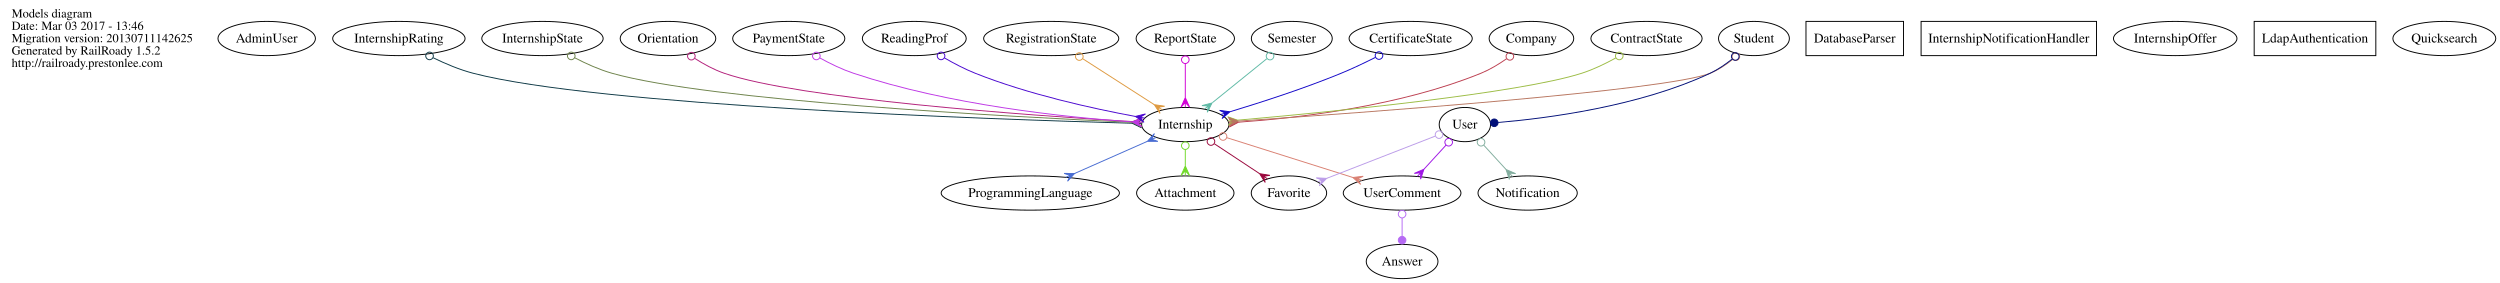
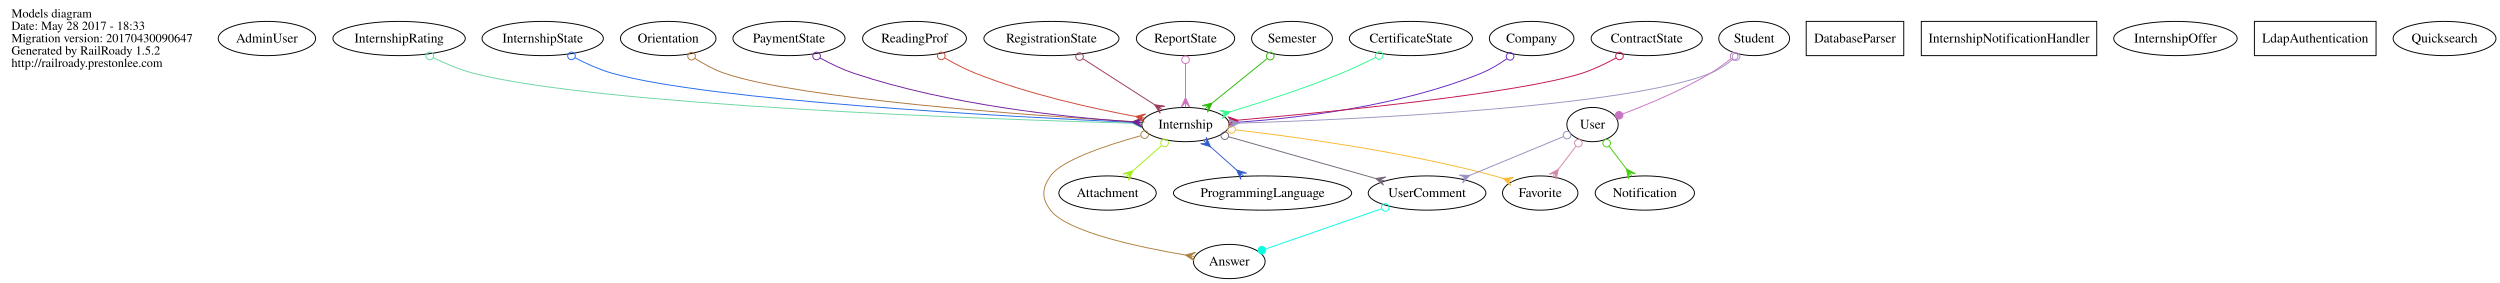
- <svg xmlns="http://www.w3.org/2000/svg" width="2629pt" height="297pt" viewBox="0.00 0.00 2628.51 297.00">
+ <svg xmlns="http://www.w3.org/2000/svg" width="2629pt" height="297pt" viewBox="0.00 0.00 2628.99 297.00">
  <g id="graph0" class="graph" transform="scale(1 1) rotate(0) translate(4 293)">
-     <polygon fill="transparent" stroke="transparent" points="-4,4 -4,-293 2624.514,-293 2624.514,4 -4,4" />
+     <polygon fill="transparent" stroke="transparent" points="-4,4 -4,-293 2624.99,-293 2624.99,4 -4,4" />
    <g id="node1" class="node">
      <text text-anchor="start" x="8" y="-274.6" font-family="Times,serif" font-size="13.00" fill="#000000">Models diagram</text>
-       <text text-anchor="start" x="8" y="-261.6" font-family="Times,serif" font-size="13.00" fill="#000000">Date: Mar 03 2017 - 13:46</text>
-       <text text-anchor="start" x="8" y="-248.6" font-family="Times,serif" font-size="13.00" fill="#000000">Migration version: 20130711142625</text>
+       <text text-anchor="start" x="8" y="-261.6" font-family="Times,serif" font-size="13.00" fill="#000000">Date: May 28 2017 - 18:33</text>
+       <text text-anchor="start" x="8" y="-248.6" font-family="Times,serif" font-size="13.00" fill="#000000">Migration version: 20170430090647</text>
      <text text-anchor="start" x="8" y="-235.6" font-family="Times,serif" font-size="13.00" fill="#000000">Generated by RailRoady 1.5.2</text>
      <text text-anchor="start" x="8" y="-222.6" font-family="Times,serif" font-size="13.00" fill="#000000">http://railroady.prestonlee.com</text>
    </g>
    <g id="node2" class="node">
-       <ellipse fill="none" stroke="#000000" cx="276.212" cy="-252.5" rx="51.242" ry="18" />
-       <text text-anchor="middle" x="276.212" y="-248.3" font-family="Times,serif" font-size="14.00" fill="#000000">AdminUser</text>
+       <ellipse fill="none" stroke="#000000" cx="276.688" cy="-252.5" rx="51.242" ry="18" />
+       <text text-anchor="middle" x="276.688" y="-248.3" font-family="Times,serif" font-size="14.00" fill="#000000">AdminUser</text>
    </g>
    <g id="node3" class="node">
-       <ellipse fill="none" stroke="#000000" cx="1470.212" cy="-18" rx="37.727" ry="18" />
-       <text text-anchor="middle" x="1470.212" y="-13.8" font-family="Times,serif" font-size="14.00" fill="#000000">Answer</text>
+       <ellipse fill="none" stroke="#000000" cx="1288.688" cy="-18" rx="37.727" ry="18" />
+       <text text-anchor="middle" x="1288.688" y="-13.8" font-family="Times,serif" font-size="14.00" fill="#000000">Answer</text>
    </g>
    <g id="node4" class="node">
-       <ellipse fill="none" stroke="#000000" cx="1242.212" cy="-90" rx="51.224" ry="18" />
-       <text text-anchor="middle" x="1242.212" y="-85.8" font-family="Times,serif" font-size="14.00" fill="#000000">Attachment</text>
+       <ellipse fill="none" stroke="#000000" cx="1160.688" cy="-90" rx="51.224" ry="18" />
+       <text text-anchor="middle" x="1160.688" y="-85.8" font-family="Times,serif" font-size="14.00" fill="#000000">Attachment</text>
    </g>
    <g id="node5" class="node">
-       <ellipse fill="none" stroke="#000000" cx="1479.212" cy="-252.5" rx="64.746" ry="18" />
-       <text text-anchor="middle" x="1479.212" y="-248.3" font-family="Times,serif" font-size="14.00" fill="#000000">CertificateState</text>
+       <ellipse fill="none" stroke="#000000" cx="1479.688" cy="-252.5" rx="64.746" ry="18" />
+       <text text-anchor="middle" x="1479.688" y="-248.3" font-family="Times,serif" font-size="14.00" fill="#000000">CertificateState</text>
    </g>
    <g id="node10" class="node">
-       <ellipse fill="none" stroke="#000000" cx="1242.212" cy="-162" rx="45.929" ry="18" />
-       <text text-anchor="middle" x="1242.212" y="-157.8" font-family="Times,serif" font-size="14.00" fill="#000000">Internship</text>
+       <ellipse fill="none" stroke="#000000" cx="1242.688" cy="-162" rx="45.929" ry="18" />
+       <text text-anchor="middle" x="1242.688" y="-157.8" font-family="Times,serif" font-size="14.00" fill="#000000">Internship</text>
    </g>
    <g id="edge1" class="edge">
-       <path fill="none" stroke="#1307c8" d="M1442.205,-232.69C1430.819,-226.952 1418.141,-220.916 1406.212,-216 1367.657,-200.113 1322.578,-185.547 1289.449,-175.557" />
-       <ellipse fill="none" stroke="#1307c8" cx="1445.916" cy="-234.584" rx="4" ry="4" />
-       <polygon fill="#1307c8" stroke="#1307c8" points="1289.153,-175.469 1280.859,-168.295 1284.362,-174.038 1279.572,-172.607 1279.572,-172.607 1279.572,-172.607 1284.362,-174.038 1278.284,-176.919 1289.153,-175.469 1289.153,-175.469" />
+       <path fill="none" stroke="#33f88f" d="M1442.68,-232.69C1431.295,-226.952 1418.617,-220.916 1406.688,-216 1368.133,-200.113 1323.054,-185.547 1289.925,-175.557" />
+       <ellipse fill="none" stroke="#33f88f" cx="1446.392" cy="-234.584" rx="4" ry="4" />
+       <polygon fill="#33f88f" stroke="#33f88f" points="1289.629,-175.469 1281.335,-168.295 1284.839,-174.038 1280.048,-172.607 1280.048,-172.607 1280.048,-172.607 1284.839,-174.038 1278.76,-176.919 1289.629,-175.469 1289.629,-175.469" />
    </g>
    <g id="node6" class="node">
-       <ellipse fill="none" stroke="#000000" cx="1606.212" cy="-252.5" rx="44.492" ry="18" />
-       <text text-anchor="middle" x="1606.212" y="-248.3" font-family="Times,serif" font-size="14.00" fill="#000000">Company</text>
+       <ellipse fill="none" stroke="#000000" cx="1606.688" cy="-252.5" rx="44.492" ry="18" />
+       <text text-anchor="middle" x="1606.688" y="-248.3" font-family="Times,serif" font-size="14.00" fill="#000000">Company</text>
    </g>
    <g id="edge2" class="edge">
-       <path fill="none" stroke="#bc4051" d="M1580.171,-231.274C1571.965,-225.517 1562.586,-219.826 1553.212,-216 1468.622,-181.476 1362.308,-169.017 1298.442,-164.525" />
-       <ellipse fill="none" stroke="#bc4051" cx="1583.531" cy="-233.727" rx="4" ry="4" />
-       <polygon fill="#bc4051" stroke="#bc4051" points="1298.16,-164.507 1288.478,-159.357 1293.17,-164.177 1288.181,-163.847 1288.181,-163.847 1288.181,-163.847 1293.17,-164.177 1287.884,-168.337 1298.16,-164.507 1298.16,-164.507" />
+       <path fill="none" stroke="#6528c2" d="M1580.647,-231.274C1572.441,-225.517 1563.062,-219.826 1553.688,-216 1469.098,-181.476 1362.784,-169.017 1298.918,-164.525" />
+       <ellipse fill="none" stroke="#6528c2" cx="1584.007" cy="-233.727" rx="4" ry="4" />
+       <polygon fill="#6528c2" stroke="#6528c2" points="1298.636,-164.507 1288.954,-159.357 1293.647,-164.177 1288.658,-163.847 1288.658,-163.847 1288.658,-163.847 1293.647,-164.177 1288.361,-168.337 1298.636,-164.507 1298.636,-164.507" />
    </g>
    <g id="node7" class="node">
-       <ellipse fill="none" stroke="#000000" cx="1727.212" cy="-252.5" rx="58.482" ry="18" />
-       <text text-anchor="middle" x="1727.212" y="-248.3" font-family="Times,serif" font-size="14.00" fill="#000000">ContractState</text>
+       <ellipse fill="none" stroke="#000000" cx="1727.688" cy="-252.5" rx="58.482" ry="18" />
+       <text text-anchor="middle" x="1727.688" y="-248.3" font-family="Times,serif" font-size="14.00" fill="#000000">ContractState</text>
    </g>
    <g id="edge3" class="edge">
-       <path fill="none" stroke="#9cbc45" d="M1695.071,-232.153C1684.077,-226.046 1671.456,-219.931 1659.212,-216 1593.072,-194.762 1394.807,-175.257 1297.419,-166.646" />
-       <ellipse fill="none" stroke="#9cbc45" cx="1698.569" cy="-234.155" rx="4" ry="4" />
-       <polygon fill="#9cbc45" stroke="#9cbc45" points="1297.148,-166.623 1287.58,-161.266 1292.168,-166.186 1287.187,-165.749 1287.187,-165.749 1287.187,-165.749 1292.168,-166.186 1286.793,-170.232 1297.148,-166.623 1297.148,-166.623" />
+       <path fill="none" stroke="#c2154e" d="M1695.547,-232.153C1684.553,-226.046 1671.932,-219.931 1659.688,-216 1593.548,-194.762 1395.283,-175.257 1297.895,-166.646" />
+       <ellipse fill="none" stroke="#c2154e" cx="1699.045" cy="-234.155" rx="4" ry="4" />
+       <polygon fill="#c2154e" stroke="#c2154e" points="1297.624,-166.623 1288.056,-161.266 1292.644,-166.186 1287.663,-165.749 1287.663,-165.749 1287.663,-165.749 1292.644,-166.186 1287.27,-170.232 1297.624,-166.623 1297.624,-166.623" />
    </g>
    <g id="node8" class="node">
-       <polygon fill="none" stroke="#000000" points="1997.502,-270.5 1894.921,-270.5 1894.921,-234.5 1997.502,-234.5 1997.502,-270.5" />
-       <text text-anchor="middle" x="1946.212" y="-248.3" font-family="Times,serif" font-size="14.00" fill="#000000">DatabaseParser</text>
+       <polygon fill="none" stroke="#000000" points="1997.978,-270.5 1895.397,-270.5 1895.397,-234.5 1997.978,-234.5 1997.978,-270.5" />
+       <text text-anchor="middle" x="1946.688" y="-248.3" font-family="Times,serif" font-size="14.00" fill="#000000">DatabaseParser</text>
    </g>
    <g id="node9" class="node">
-       <ellipse fill="none" stroke="#000000" cx="1351.212" cy="-90" rx="39.656" ry="18" />
-       <text text-anchor="middle" x="1351.212" y="-85.8" font-family="Times,serif" font-size="14.00" fill="#000000">Favorite</text>
+       <ellipse fill="none" stroke="#000000" cx="1615.688" cy="-90" rx="39.656" ry="18" />
+       <text text-anchor="middle" x="1615.688" y="-85.8" font-family="Times,serif" font-size="14.00" fill="#000000">Favorite</text>
+     </g>
+     <g id="edge8" class="edge">
+       <path fill="none" stroke="#ad8240" d="M1195.352,-150.203C1158.539,-139.958 1111.893,-124.25 1100.688,-108 1091.605,-94.828 1091.062,-84.78 1100.688,-72 1117.747,-49.351 1192.549,-33.273 1242.501,-24.83" />
+       <ellipse fill="none" stroke="#ad8240" cx="1199.657" cy="-151.378" rx="4" ry="4" />
+       <polygon fill="#ad8240" stroke="#ad8240" points="1242.576,-24.818 1253.174,-27.635 1247.51,-24.006 1252.444,-23.194 1252.444,-23.194 1252.444,-23.194 1247.51,-24.006 1251.713,-18.754 1242.576,-24.818 1242.576,-24.818" />
    </g>
    <g id="edge7" class="edge">
-       <path fill="none" stroke="#71d929" d="M1242.212,-135.814C1242.212,-130.278 1242.212,-124.405 1242.212,-118.778" />
-       <ellipse fill="none" stroke="#71d929" cx="1242.212" cy="-139.831" rx="4" ry="4" />
-       <polygon fill="#71d929" stroke="#71d929" points="1242.212,-118.413 1246.712,-108.413 1242.212,-113.413 1242.212,-108.413 1242.212,-108.413 1242.212,-108.413 1242.212,-113.413 1237.712,-108.413 1242.212,-118.413 1242.212,-118.413" />
+       <path fill="none" stroke="#a1ed16" d="M1217.557,-139.934C1208.085,-131.617 1197.278,-122.128 1187.646,-113.671" />
+       <ellipse fill="none" stroke="#a1ed16" cx="1220.663" cy="-142.662" rx="4" ry="4" />
+       <polygon fill="#a1ed16" stroke="#a1ed16" points="1187.402,-113.456 1182.856,-103.477 1183.644,-110.157 1179.887,-106.858 1179.887,-106.858 1179.887,-106.858 1183.644,-110.157 1176.918,-110.24 1187.402,-113.456 1187.402,-113.456" />
    </g>
    <g id="edge6" class="edge">
-       <path fill="none" stroke="#9a073c" d="M1272.695,-141.864C1287.56,-132.045 1305.405,-120.258 1320.323,-110.404" />
-       <ellipse fill="none" stroke="#9a073c" cx="1269.201" cy="-144.172" rx="4" ry="4" />
-       <polygon fill="#9a073c" stroke="#9a073c" points="1320.38,-110.366 1331.204,-108.609 1324.552,-107.61 1328.724,-104.854 1328.724,-104.854 1328.724,-104.854 1324.552,-107.61 1326.244,-101.1 1320.38,-110.366 1320.38,-110.366" />
+       <path fill="none" stroke="#fbb832" d="M1295.206,-156.455C1360.021,-148.887 1473.245,-133.297 1567.688,-108 1570.644,-107.208 1573.673,-106.304 1576.7,-105.332" />
+       <ellipse fill="none" stroke="#fbb832" cx="1291.134" cy="-156.924" rx="4" ry="4" />
+       <polygon fill="#fbb832" stroke="#fbb832" points="1576.818,-105.292 1587.737,-106.31 1581.549,-103.672 1586.279,-102.053 1586.279,-102.053 1586.279,-102.053 1581.549,-103.672 1584.821,-97.796 1576.818,-105.292 1576.818,-105.292" />
    </g>
    <g id="node19" class="node">
-       <ellipse fill="none" stroke="#000000" cx="1079.212" cy="-90" rx="93.712" ry="18" />
-       <text text-anchor="middle" x="1079.212" y="-85.8" font-family="Times,serif" font-size="14.00" fill="#000000">ProgrammingLanguage</text>
+       <ellipse fill="none" stroke="#000000" cx="1323.688" cy="-90" rx="93.712" ry="18" />
+       <text text-anchor="middle" x="1323.688" y="-85.8" font-family="Times,serif" font-size="14.00" fill="#000000">ProgrammingLanguage</text>
    </g>
    <g id="edge4" class="edge">
-       <path fill="none" stroke="#486cd2" d="M1202.304,-144.372C1179.226,-134.178 1150.068,-121.299 1125.925,-110.634" />
-       <polygon fill="#486cd2" stroke="#486cd2" points="1202.405,-144.417 1209.734,-152.574 1206.979,-146.437 1211.553,-148.457 1211.553,-148.457 1211.553,-148.457 1206.979,-146.437 1213.371,-144.341 1202.405,-144.417 1202.405,-144.417" />
-       <polygon fill="#486cd2" stroke="#486cd2" points="1125.748,-110.556 1118.419,-102.399 1121.175,-108.536 1116.601,-106.515 1116.601,-106.515 1116.601,-106.515 1121.175,-108.536 1114.783,-110.632 1125.748,-110.556 1125.748,-110.556" />
+       <path fill="none" stroke="#335dc8" d="M1269,-138.611C1277.769,-130.817 1287.553,-122.119 1296.395,-114.26" />
+       <polygon fill="#335dc8" stroke="#335dc8" points="1268.948,-138.657 1258.485,-141.937 1265.211,-141.979 1261.474,-145.301 1261.474,-145.301 1261.474,-145.301 1265.211,-141.979 1264.464,-148.664 1268.948,-138.657 1268.948,-138.657" />
+       <polygon fill="#335dc8" stroke="#335dc8" points="1296.399,-114.257 1306.863,-110.977 1300.136,-110.935 1303.873,-107.613 1303.873,-107.613 1303.873,-107.613 1300.136,-110.935 1300.883,-104.25 1296.399,-114.257 1296.399,-114.257" />
    </g>
    <g id="node27" class="node">
-       <ellipse fill="none" stroke="#000000" cx="1470.212" cy="-90" rx="61.874" ry="18" />
-       <text text-anchor="middle" x="1470.212" y="-85.8" font-family="Times,serif" font-size="14.00" fill="#000000">UserComment</text>
+       <ellipse fill="none" stroke="#000000" cx="1496.688" cy="-90" rx="61.874" ry="18" />
+       <text text-anchor="middle" x="1496.688" y="-85.8" font-family="Times,serif" font-size="14.00" fill="#000000">UserComment</text>
    </g>
    <g id="edge5" class="edge">
-       <path fill="none" stroke="#d98072" d="M1285.738,-148.255C1323.528,-136.321 1378.321,-119.018 1418.371,-106.371" />
-       <ellipse fill="none" stroke="#d98072" cx="1281.902" cy="-149.466" rx="4" ry="4" />
-       <polygon fill="#d98072" stroke="#d98072" points="1418.423,-106.354 1429.314,-107.634 1423.191,-104.849 1427.959,-103.343 1427.959,-103.343 1427.959,-103.343 1423.191,-104.849 1426.604,-99.052 1418.423,-106.354 1418.423,-106.354" />
+       <path fill="none" stroke="#76687a" d="M1287.957,-149.168C1331.193,-136.912 1396.401,-118.428 1442.408,-105.386" />
+       <ellipse fill="none" stroke="#76687a" cx="1284.015" cy="-150.285" rx="4" ry="4" />
+       <polygon fill="#76687a" stroke="#76687a" points="1442.587,-105.336 1453.436,-106.938 1447.398,-103.972 1452.208,-102.608 1452.208,-102.608 1452.208,-102.608 1447.398,-103.972 1450.981,-98.279 1442.587,-105.336 1442.587,-105.336" />
    </g>
    <g id="node11" class="node">
-       <polygon fill="none" stroke="#000000" points="2200.45,-270.5 2015.973,-270.5 2015.973,-234.5 2200.45,-234.5 2200.45,-270.5" />
-       <text text-anchor="middle" x="2108.212" y="-248.3" font-family="Times,serif" font-size="14.00" fill="#000000">InternshipNotificationHandler</text>
+       <polygon fill="none" stroke="#000000" points="2200.926,-270.5 2016.449,-270.5 2016.449,-234.5 2200.926,-234.5 2200.926,-270.5" />
+       <text text-anchor="middle" x="2108.688" y="-248.3" font-family="Times,serif" font-size="14.00" fill="#000000">InternshipNotificationHandler</text>
    </g>
    <g id="node12" class="node">
-       <ellipse fill="none" stroke="#000000" cx="2283.212" cy="-252.5" rx="64.911" ry="18" />
-       <text text-anchor="middle" x="2283.212" y="-248.3" font-family="Times,serif" font-size="14.00" fill="#000000">InternshipOffer</text>
+       <ellipse fill="none" stroke="#000000" cx="2283.688" cy="-252.5" rx="64.911" ry="18" />
+       <text text-anchor="middle" x="2283.688" y="-248.3" font-family="Times,serif" font-size="14.00" fill="#000000">InternshipOffer</text>
    </g>
    <g id="node13" class="node">
-       <ellipse fill="none" stroke="#000000" cx="415.212" cy="-252.5" rx="69.591" ry="18" />
-       <text text-anchor="middle" x="415.212" y="-248.3" font-family="Times,serif" font-size="14.00" fill="#000000">InternshipRating</text>
-     </g>
-     <g id="edge8" class="edge">
-       <path fill="none" stroke="#0d3845" d="M451.218,-232.295C464.086,-225.989 478.94,-219.718 493.212,-216 624.117,-181.901 1034.968,-167.601 1185.884,-163.408" />
-       <ellipse fill="none" stroke="#0d3845" cx="447.461" cy="-234.191" rx="4" ry="4" />
-       <polygon fill="#0d3845" stroke="#0d3845" points="1186.297,-163.396 1196.417,-167.621 1191.296,-163.26 1196.294,-163.123 1196.294,-163.123 1196.294,-163.123 1191.296,-163.26 1196.171,-158.625 1186.297,-163.396 1186.297,-163.396" />
+       <ellipse fill="none" stroke="#000000" cx="415.688" cy="-252.5" rx="69.591" ry="18" />
+       <text text-anchor="middle" x="415.688" y="-248.3" font-family="Times,serif" font-size="14.00" fill="#000000">InternshipRating</text>
+     </g>
+     <g id="edge9" class="edge">
+       <path fill="none" stroke="#6ed5a3" d="M451.694,-232.295C464.562,-225.989 479.416,-219.718 493.688,-216 624.593,-181.901 1035.444,-167.601 1186.361,-163.408" />
+       <ellipse fill="none" stroke="#6ed5a3" cx="447.937" cy="-234.191" rx="4" ry="4" />
+       <polygon fill="#6ed5a3" stroke="#6ed5a3" points="1186.774,-163.396 1196.893,-167.621 1191.772,-163.26 1196.77,-163.123 1196.77,-163.123 1196.77,-163.123 1191.772,-163.26 1196.647,-158.625 1186.774,-163.396 1186.774,-163.396" />
    </g>
    <g id="node14" class="node">
-       <ellipse fill="none" stroke="#000000" cx="566.212" cy="-252.5" rx="63.794" ry="18" />
-       <text text-anchor="middle" x="566.212" y="-248.3" font-family="Times,serif" font-size="14.00" fill="#000000">InternshipState</text>
-     </g>
-     <g id="edge9" class="edge">
-       <path fill="none" stroke="#6d824a" d="M600.146,-232.229C612.104,-225.992 625.891,-219.78 639.212,-216 741.229,-187.053 1057.064,-170.189 1186.261,-164.345" />
-       <ellipse fill="none" stroke="#6d824a" cx="596.481" cy="-234.2" rx="4" ry="4" />
-       <polygon fill="#6d824a" stroke="#6d824a" points="1186.348,-164.341 1196.539,-168.39 1191.343,-164.118 1196.338,-163.894 1196.338,-163.894 1196.338,-163.894 1191.343,-164.118 1196.137,-159.399 1186.348,-164.341 1186.348,-164.341" />
+       <ellipse fill="none" stroke="#000000" cx="566.688" cy="-252.5" rx="63.794" ry="18" />
+       <text text-anchor="middle" x="566.688" y="-248.3" font-family="Times,serif" font-size="14.00" fill="#000000">InternshipState</text>
+     </g>
+     <g id="edge10" class="edge">
+       <path fill="none" stroke="#256cea" d="M600.622,-232.229C612.58,-225.992 626.367,-219.78 639.688,-216 741.705,-187.053 1057.54,-170.189 1186.737,-164.345" />
+       <ellipse fill="none" stroke="#256cea" cx="596.957" cy="-234.2" rx="4" ry="4" />
+       <polygon fill="#256cea" stroke="#256cea" points="1186.824,-164.341 1197.015,-168.39 1191.819,-164.118 1196.814,-163.894 1196.814,-163.894 1196.814,-163.894 1191.819,-164.118 1196.613,-159.399 1186.824,-164.341 1186.824,-164.341" />
    </g>
    <g id="node15" class="node">
-       <polygon fill="none" stroke="#000000" points="2494.177,-270.5 2366.246,-270.5 2366.246,-234.5 2494.177,-234.5 2494.177,-270.5" />
-       <text text-anchor="middle" x="2430.212" y="-248.3" font-family="Times,serif" font-size="14.00" fill="#000000">LdapAuthentication</text>
+       <polygon fill="none" stroke="#000000" points="2494.654,-270.5 2366.722,-270.5 2366.722,-234.5 2494.654,-234.5 2494.654,-270.5" />
+       <text text-anchor="middle" x="2430.688" y="-248.3" font-family="Times,serif" font-size="14.00" fill="#000000">LdapAuthentication</text>
    </g>
    <g id="node16" class="node">
-       <ellipse fill="none" stroke="#000000" cx="1602.212" cy="-90" rx="52.211" ry="18" />
-       <text text-anchor="middle" x="1602.212" y="-85.8" font-family="Times,serif" font-size="14.00" fill="#000000">Notification</text>
+       <ellipse fill="none" stroke="#000000" cx="1725.688" cy="-90" rx="52.211" ry="18" />
+       <text text-anchor="middle" x="1725.688" y="-85.8" font-family="Times,serif" font-size="14.00" fill="#000000">Notification</text>
    </g>
    <g id="node17" class="node">
-       <ellipse fill="none" stroke="#000000" cx="698.212" cy="-252.5" rx="50.264" ry="18" />
-       <text text-anchor="middle" x="698.212" y="-248.3" font-family="Times,serif" font-size="14.00" fill="#000000">Orientation</text>
-     </g>
-     <g id="edge10" class="edge">
-       <path fill="none" stroke="#b21f7a" d="M726.323,-231.595C735.705,-225.602 746.506,-219.696 757.212,-216 835.374,-189.013 1076.328,-171.785 1186.367,-165.124" />
-       <ellipse fill="none" stroke="#b21f7a" cx="722.782" cy="-233.946" rx="4" ry="4" />
-       <polygon fill="#b21f7a" stroke="#b21f7a" points="1186.615,-165.109 1196.866,-169.005 1191.606,-164.811 1196.597,-164.512 1196.597,-164.512 1196.597,-164.512 1191.606,-164.811 1196.329,-160.02 1186.615,-165.109 1186.615,-165.109" />
+       <ellipse fill="none" stroke="#000000" cx="698.688" cy="-252.5" rx="50.264" ry="18" />
+       <text text-anchor="middle" x="698.688" y="-248.3" font-family="Times,serif" font-size="14.00" fill="#000000">Orientation</text>
+     </g>
+     <g id="edge11" class="edge">
+       <path fill="none" stroke="#af753b" d="M726.799,-231.595C736.181,-225.602 746.982,-219.696 757.688,-216 835.85,-189.013 1076.804,-171.785 1186.843,-165.124" />
+       <ellipse fill="none" stroke="#af753b" cx="723.258" cy="-233.946" rx="4" ry="4" />
+       <polygon fill="#af753b" stroke="#af753b" points="1187.091,-165.109 1197.342,-169.005 1192.082,-164.811 1197.073,-164.512 1197.073,-164.512 1197.073,-164.512 1192.082,-164.811 1196.805,-160.02 1187.091,-165.109 1187.091,-165.109" />
    </g>
    <g id="node18" class="node">
-       <ellipse fill="none" stroke="#000000" cx="825.212" cy="-252.5" rx="58.975" ry="18" />
-       <text text-anchor="middle" x="825.212" y="-248.3" font-family="Times,serif" font-size="14.00" fill="#000000">PaymentState</text>
-     </g>
-     <g id="edge11" class="edge">
-       <path fill="none" stroke="#be38e5" d="M858.005,-232.001C868.862,-226.014 881.237,-220.009 893.212,-216 993.029,-182.581 1115.932,-169.7 1186.06,-164.839" />
-       <ellipse fill="none" stroke="#be38e5" cx="854.234" cy="-234.143" rx="4" ry="4" />
-       <polygon fill="#be38e5" stroke="#be38e5" points="1186.455,-164.813 1196.73,-168.643 1191.444,-164.483 1196.433,-164.152 1196.433,-164.152 1196.433,-164.152 1191.444,-164.483 1196.136,-159.662 1186.455,-164.813 1186.455,-164.813" />
+       <ellipse fill="none" stroke="#000000" cx="825.688" cy="-252.5" rx="58.975" ry="18" />
+       <text text-anchor="middle" x="825.688" y="-248.3" font-family="Times,serif" font-size="14.00" fill="#000000">PaymentState</text>
+     </g>
+     <g id="edge12" class="edge">
+       <path fill="none" stroke="#721e9d" d="M858.481,-232.001C869.338,-226.014 881.713,-220.009 893.688,-216 993.505,-182.581 1116.408,-169.7 1186.536,-164.839" />
+       <ellipse fill="none" stroke="#721e9d" cx="854.71" cy="-234.143" rx="4" ry="4" />
+       <polygon fill="#721e9d" stroke="#721e9d" points="1186.931,-164.813 1197.206,-168.643 1191.92,-164.483 1196.909,-164.152 1196.909,-164.152 1196.909,-164.152 1191.92,-164.483 1196.612,-159.662 1186.931,-164.813 1186.931,-164.813" />
    </g>
    <g id="node20" class="node">
-       <ellipse fill="none" stroke="#000000" cx="2566.212" cy="-252.5" rx="54.106" ry="18" />
-       <text text-anchor="middle" x="2566.212" y="-248.3" font-family="Times,serif" font-size="14.00" fill="#000000">Quicksearch</text>
+       <ellipse fill="none" stroke="#000000" cx="2566.688" cy="-252.5" rx="54.106" ry="18" />
+       <text text-anchor="middle" x="2566.688" y="-248.3" font-family="Times,serif" font-size="14.00" fill="#000000">Quicksearch</text>
    </g>
    <g id="node21" class="node">
-       <ellipse fill="none" stroke="#000000" cx="957.212" cy="-252.5" rx="54.616" ry="18" />
-       <text text-anchor="middle" x="957.212" y="-248.3" font-family="Times,serif" font-size="14.00" fill="#000000">ReadingProf</text>
-     </g>
-     <g id="edge12" class="edge">
-       <path fill="none" stroke="#4a07cf" d="M988.982,-232.064C999.004,-226.258 1010.31,-220.341 1021.212,-216 1076.818,-193.856 1144.031,-179.007 1189.626,-170.575" />
-       <ellipse fill="none" stroke="#4a07cf" cx="985.376" cy="-234.205" rx="4" ry="4" />
-       <polygon fill="#4a07cf" stroke="#4a07cf" points="1189.745,-170.553 1200.387,-173.2 1194.665,-169.662 1199.585,-168.772 1199.585,-168.772 1199.585,-168.772 1194.665,-169.662 1198.783,-164.344 1189.745,-170.553 1189.745,-170.553" />
+       <ellipse fill="none" stroke="#000000" cx="957.688" cy="-252.5" rx="54.616" ry="18" />
+       <text text-anchor="middle" x="957.688" y="-248.3" font-family="Times,serif" font-size="14.00" fill="#000000">ReadingProf</text>
+     </g>
+     <g id="edge13" class="edge">
+       <path fill="none" stroke="#cc4936" d="M989.458,-232.064C999.48,-226.258 1010.787,-220.341 1021.688,-216 1077.294,-193.856 1144.507,-179.007 1190.101,-170.575" />
+       <ellipse fill="none" stroke="#cc4936" cx="985.852" cy="-234.205" rx="4" ry="4" />
+       <polygon fill="#cc4936" stroke="#cc4936" points="1190.221,-170.553 1200.863,-173.2 1195.141,-169.662 1200.061,-168.772 1200.061,-168.772 1200.061,-168.772 1195.141,-169.662 1199.259,-164.344 1190.221,-170.553 1190.221,-170.553" />
    </g>
    <g id="node22" class="node">
-       <ellipse fill="none" stroke="#000000" cx="1101.212" cy="-252.5" rx="71.036" ry="18" />
-       <text text-anchor="middle" x="1101.212" y="-248.3" font-family="Times,serif" font-size="14.00" fill="#000000">RegistrationState</text>
-     </g>
-     <g id="edge13" class="edge">
-       <path fill="none" stroke="#de9a41" d="M1134.377,-231.213C1157.033,-216.672 1186.918,-197.49 1209.48,-183.008" />
-       <ellipse fill="none" stroke="#de9a41" cx="1130.768" cy="-233.529" rx="4" ry="4" />
-       <polygon fill="#de9a41" stroke="#de9a41" points="1209.629,-182.913 1220.475,-181.299 1213.836,-180.213 1218.044,-177.512 1218.044,-177.512 1218.044,-177.512 1213.836,-180.213 1215.614,-173.725 1209.629,-182.913 1209.629,-182.913" />
+       <ellipse fill="none" stroke="#000000" cx="1101.688" cy="-252.5" rx="71.036" ry="18" />
+       <text text-anchor="middle" x="1101.688" y="-248.3" font-family="Times,serif" font-size="14.00" fill="#000000">RegistrationState</text>
+     </g>
+     <g id="edge14" class="edge">
+       <path fill="none" stroke="#9c3b59" d="M1134.853,-231.213C1157.509,-216.672 1187.394,-197.49 1209.956,-183.008" />
+       <ellipse fill="none" stroke="#9c3b59" cx="1131.245" cy="-233.529" rx="4" ry="4" />
+       <polygon fill="#9c3b59" stroke="#9c3b59" points="1210.105,-182.913 1220.951,-181.299 1214.312,-180.213 1218.52,-177.512 1218.52,-177.512 1218.52,-177.512 1214.312,-180.213 1216.09,-173.725 1210.105,-182.913 1210.105,-182.913" />
    </g>
    <g id="node23" class="node">
-       <ellipse fill="none" stroke="#000000" cx="1242.212" cy="-252.5" rx="51.717" ry="18" />
-       <text text-anchor="middle" x="1242.212" y="-248.3" font-family="Times,serif" font-size="14.00" fill="#000000">ReportState</text>
-     </g>
-     <g id="edge14" class="edge">
-       <path fill="none" stroke="#d200d6" d="M1242.212,-225.969C1242.212,-214.84 1242.212,-201.878 1242.212,-190.543" />
-       <ellipse fill="none" stroke="#d200d6" cx="1242.212" cy="-230.186" rx="4" ry="4" />
-       <polygon fill="#d200d6" stroke="#d200d6" points="1242.212,-190.287 1246.712,-180.287 1242.212,-185.287 1242.212,-180.287 1242.212,-180.287 1242.212,-180.287 1242.212,-185.287 1237.712,-180.287 1242.212,-190.287 1242.212,-190.287" />
+       <ellipse fill="none" stroke="#000000" cx="1242.688" cy="-252.5" rx="51.717" ry="18" />
+       <text text-anchor="middle" x="1242.688" y="-248.3" font-family="Times,serif" font-size="14.00" fill="#000000">ReportState</text>
+     </g>
+     <g id="edge15" class="edge">
+       <path fill="none" stroke="#cb70bf" d="M1242.688,-225.969C1242.688,-214.84 1242.688,-201.878 1242.688,-190.543" />
+       <ellipse fill="none" stroke="#cb70bf" cx="1242.688" cy="-230.186" rx="4" ry="4" />
+       <polygon fill="#cb70bf" stroke="#cb70bf" points="1242.688,-190.287 1247.188,-180.287 1242.688,-185.287 1242.688,-180.287 1242.688,-180.287 1242.688,-180.287 1242.688,-185.287 1238.188,-180.287 1242.688,-190.287 1242.688,-190.287" />
    </g>
    <g id="node24" class="node">
-       <ellipse fill="none" stroke="#000000" cx="1354.212" cy="-252.5" rx="42.546" ry="18" />
-       <text text-anchor="middle" x="1354.212" y="-248.3" font-family="Times,serif" font-size="14.00" fill="#000000">Semester</text>
-     </g>
-     <g id="edge15" class="edge">
-       <path fill="none" stroke="#60baa6" d="M1327.966,-231.293C1310.795,-217.418 1288.365,-199.293 1270.751,-185.061" />
-       <ellipse fill="none" stroke="#60baa6" cx="1331.335" cy="-234.015" rx="4" ry="4" />
-       <polygon fill="#60baa6" stroke="#60baa6" points="1270.314,-184.708 1265.364,-174.922 1266.425,-181.565 1262.536,-178.423 1262.536,-178.423 1262.536,-178.423 1266.425,-181.565 1259.707,-181.923 1270.314,-184.708 1270.314,-184.708" />
+       <ellipse fill="none" stroke="#000000" cx="1354.688" cy="-252.5" rx="42.546" ry="18" />
+       <text text-anchor="middle" x="1354.688" y="-248.3" font-family="Times,serif" font-size="14.00" fill="#000000">Semester</text>
+     </g>
+     <g id="edge16" class="edge">
+       <path fill="none" stroke="#2eba0a" d="M1328.442,-231.293C1311.271,-217.418 1288.841,-199.293 1271.227,-185.061" />
+       <ellipse fill="none" stroke="#2eba0a" cx="1331.811" cy="-234.015" rx="4" ry="4" />
+       <polygon fill="#2eba0a" stroke="#2eba0a" points="1270.79,-184.708 1265.84,-174.922 1266.901,-181.565 1263.012,-178.423 1263.012,-178.423 1263.012,-178.423 1266.901,-181.565 1260.183,-181.923 1270.79,-184.708 1270.79,-184.708" />
    </g>
    <g id="node25" class="node">
-       <ellipse fill="none" stroke="#000000" cx="1840.212" cy="-252.5" rx="37.259" ry="18" />
-       <text text-anchor="middle" x="1840.212" y="-248.3" font-family="Times,serif" font-size="14.00" fill="#000000">Student</text>
-     </g>
-     <g id="edge16" class="edge">
-       <path fill="none" stroke="#b87660" d="M1818.082,-230.765C1810.992,-225.013 1802.751,-219.452 1794.212,-216 1748.959,-197.708 1429.115,-174.517 1298.035,-165.662" />
-       <ellipse fill="none" stroke="#b87660" cx="1821.207" cy="-233.443" rx="4" ry="4" />
-       <polygon fill="#b87660" stroke="#b87660" points="1297.788,-165.645 1288.112,-160.485 1292.799,-165.31 1287.81,-164.974 1287.81,-164.974 1287.81,-164.974 1292.799,-165.31 1287.508,-169.464 1297.788,-165.645 1297.788,-165.645" />
+       <ellipse fill="none" stroke="#000000" cx="1840.688" cy="-252.5" rx="37.259" ry="18" />
+       <text text-anchor="middle" x="1840.688" y="-248.3" font-family="Times,serif" font-size="14.00" fill="#000000">Student</text>
+     </g>
+     <g id="edge17" class="edge">
+       <path fill="none" stroke="#9b96c2" d="M1818.558,-230.765C1811.468,-225.013 1803.227,-219.452 1794.688,-216 1705.774,-180.06 1421.023,-167.356 1299.03,-163.488" />
+       <ellipse fill="none" stroke="#9b96c2" cx="1821.683" cy="-233.443" rx="4" ry="4" />
+       <polygon fill="#9b96c2" stroke="#9b96c2" points="1298.783,-163.48 1288.926,-158.674 1293.785,-163.326 1288.787,-163.172 1288.787,-163.172 1288.787,-163.172 1293.785,-163.326 1288.649,-167.669 1298.783,-163.48 1298.783,-163.48" />
    </g>
    <g id="node26" class="node">
-       <ellipse fill="none" stroke="#000000" cx="1536.212" cy="-162" rx="27" ry="18" />
-       <text text-anchor="middle" x="1536.212" y="-157.8" font-family="Times,serif" font-size="14.00" fill="#000000">User</text>
-     </g>
-     <g id="edge17" class="edge">
-       <path fill="none" stroke="#010f78" d="M1817.038,-230.705C1810.127,-225.188 1802.242,-219.766 1794.212,-216 1719.642,-181.027 1622.401,-168.539 1571.225,-164.206" />
-       <ellipse fill="none" stroke="#010f78" cx="1820.527" cy="-233.628" rx="4" ry="4" />
-       <ellipse fill="#010f78" stroke="#010f78" cx="1567.105" cy="-163.875" rx="4" ry="4" />
+       <ellipse fill="none" stroke="#000000" cx="1670.688" cy="-162" rx="27" ry="18" />
+       <text text-anchor="middle" x="1670.688" y="-157.8" font-family="Times,serif" font-size="14.00" fill="#000000">User</text>
+     </g>
+     <g id="edge18" class="edge">
+       <path fill="none" stroke="#c874c3" d="M1816.238,-231.18C1809.506,-225.853 1802.03,-220.408 1794.688,-216 1764.951,-198.145 1728.245,-182.916 1702.514,-173.227" />
+       <ellipse fill="none" stroke="#c874c3" cx="1819.586" cy="-233.902" rx="4" ry="4" />
+       <ellipse fill="#c874c3" stroke="#c874c3" cx="1698.651" cy="-171.793" rx="4" ry="4" />
+     </g>
+     <g id="edge20" class="edge">
+       <path fill="none" stroke="#d387ae" d="M1653.204,-139.112C1647.367,-131.471 1640.833,-122.917 1634.873,-115.116" />
+       <ellipse fill="none" stroke="#d387ae" cx="1655.779" cy="-142.483" rx="4" ry="4" />
+       <polygon fill="#d387ae" stroke="#d387ae" points="1634.763,-114.971 1632.269,-104.293 1631.728,-110.998 1628.693,-107.025 1628.693,-107.025 1628.693,-107.025 1631.728,-110.998 1625.117,-109.756 1634.763,-114.971 1634.763,-114.971" />
+     </g>
+     <g id="edge21" class="edge">
+       <path fill="none" stroke="#47ce10" d="M1688.096,-139.211C1693.843,-131.687 1700.273,-123.27 1706.168,-115.554" />
+       <ellipse fill="none" stroke="#47ce10" cx="1685.596" cy="-142.483" rx="4" ry="4" />
+       <polygon fill="#47ce10" stroke="#47ce10" points="1706.225,-115.478 1715.872,-110.263 1709.261,-111.504 1712.296,-107.531 1712.296,-107.531 1712.296,-107.531 1709.261,-111.504 1708.72,-104.799 1706.225,-115.478 1706.225,-115.478" />
    </g>
    <g id="edge19" class="edge">
-       <path fill="none" stroke="#bb9ce8" d="M1504.917,-149.821C1473.579,-137.624 1425.236,-118.809 1391.148,-105.543" />
-       <ellipse fill="none" stroke="#bb9ce8" cx="1509.054" cy="-151.43" rx="4" ry="4" />
-       <polygon fill="#bb9ce8" stroke="#bb9ce8" points="1390.819,-105.415 1383.132,-97.594 1386.16,-103.601 1381.5,-101.788 1381.5,-101.788 1381.5,-101.788 1386.16,-103.601 1379.868,-105.982 1390.819,-105.415 1390.819,-105.415" />
-     </g>
-     <g id="edge20" class="edge">
-       <path fill="none" stroke="#82ad9e" d="M1555.994,-140.419C1563.336,-132.41 1571.723,-123.261 1579.319,-114.974" />
-       <ellipse fill="none" stroke="#82ad9e" cx="1553.236" cy="-143.428" rx="4" ry="4" />
-       <polygon fill="#82ad9e" stroke="#82ad9e" points="1579.542,-114.731 1589.617,-110.4 1582.921,-111.045 1586.299,-107.359 1586.299,-107.359 1586.299,-107.359 1582.921,-111.045 1582.982,-104.318 1579.542,-114.731 1579.542,-114.731" />
-     </g>
-     <g id="edge18" class="edge">
-       <path fill="none" stroke="#9f16e5" d="M1516.47,-140.464C1509.185,-132.517 1500.867,-123.442 1493.311,-115.2" />
-       <ellipse fill="none" stroke="#9f16e5" cx="1519.188" cy="-143.428" rx="4" ry="4" />
-       <polygon fill="#9f16e5" stroke="#9f16e5" points="1493.117,-114.988 1489.677,-104.575 1489.738,-111.302 1486.36,-107.616 1486.36,-107.616 1486.36,-107.616 1489.738,-111.302 1483.043,-110.657 1493.117,-114.988 1493.117,-114.988" />
-     </g>
-     <g id="edge21" class="edge">
-       <path fill="none" stroke="#b66af4" d="M1470.212,-63.814C1470.212,-57.568 1470.212,-50.894 1470.212,-44.628" />
-       <ellipse fill="none" stroke="#b66af4" cx="1470.212" cy="-67.831" rx="4" ry="4" />
-       <ellipse fill="#b66af4" stroke="#b66af4" cx="1470.212" cy="-40.413" rx="4" ry="4" />
+       <path fill="none" stroke="#9590bd" d="M1639.905,-149.262C1612.61,-137.968 1572.401,-121.33 1541.532,-108.556" />
+       <ellipse fill="none" stroke="#9590bd" cx="1643.886" cy="-150.91" rx="4" ry="4" />
+       <polygon fill="#9590bd" stroke="#9590bd" points="1541.516,-108.55 1533.996,-100.568 1536.896,-106.638 1532.276,-104.726 1532.276,-104.726 1532.276,-104.726 1536.896,-106.638 1530.555,-108.884 1541.516,-108.55 1541.516,-108.55" />
+     </g>
+     <g id="edge22" class="edge">
+       <path fill="none" stroke="#08fde1" d="M1448.826,-73.432C1411.894,-60.648 1361.475,-43.196 1327.143,-31.311" />
+       <ellipse fill="none" stroke="#08fde1" cx="1452.803" cy="-74.809" rx="4" ry="4" />
+       <ellipse fill="#08fde1" stroke="#08fde1" cx="1322.991" cy="-29.874" rx="4" ry="4" />
    </g>
  </g>
</svg>
